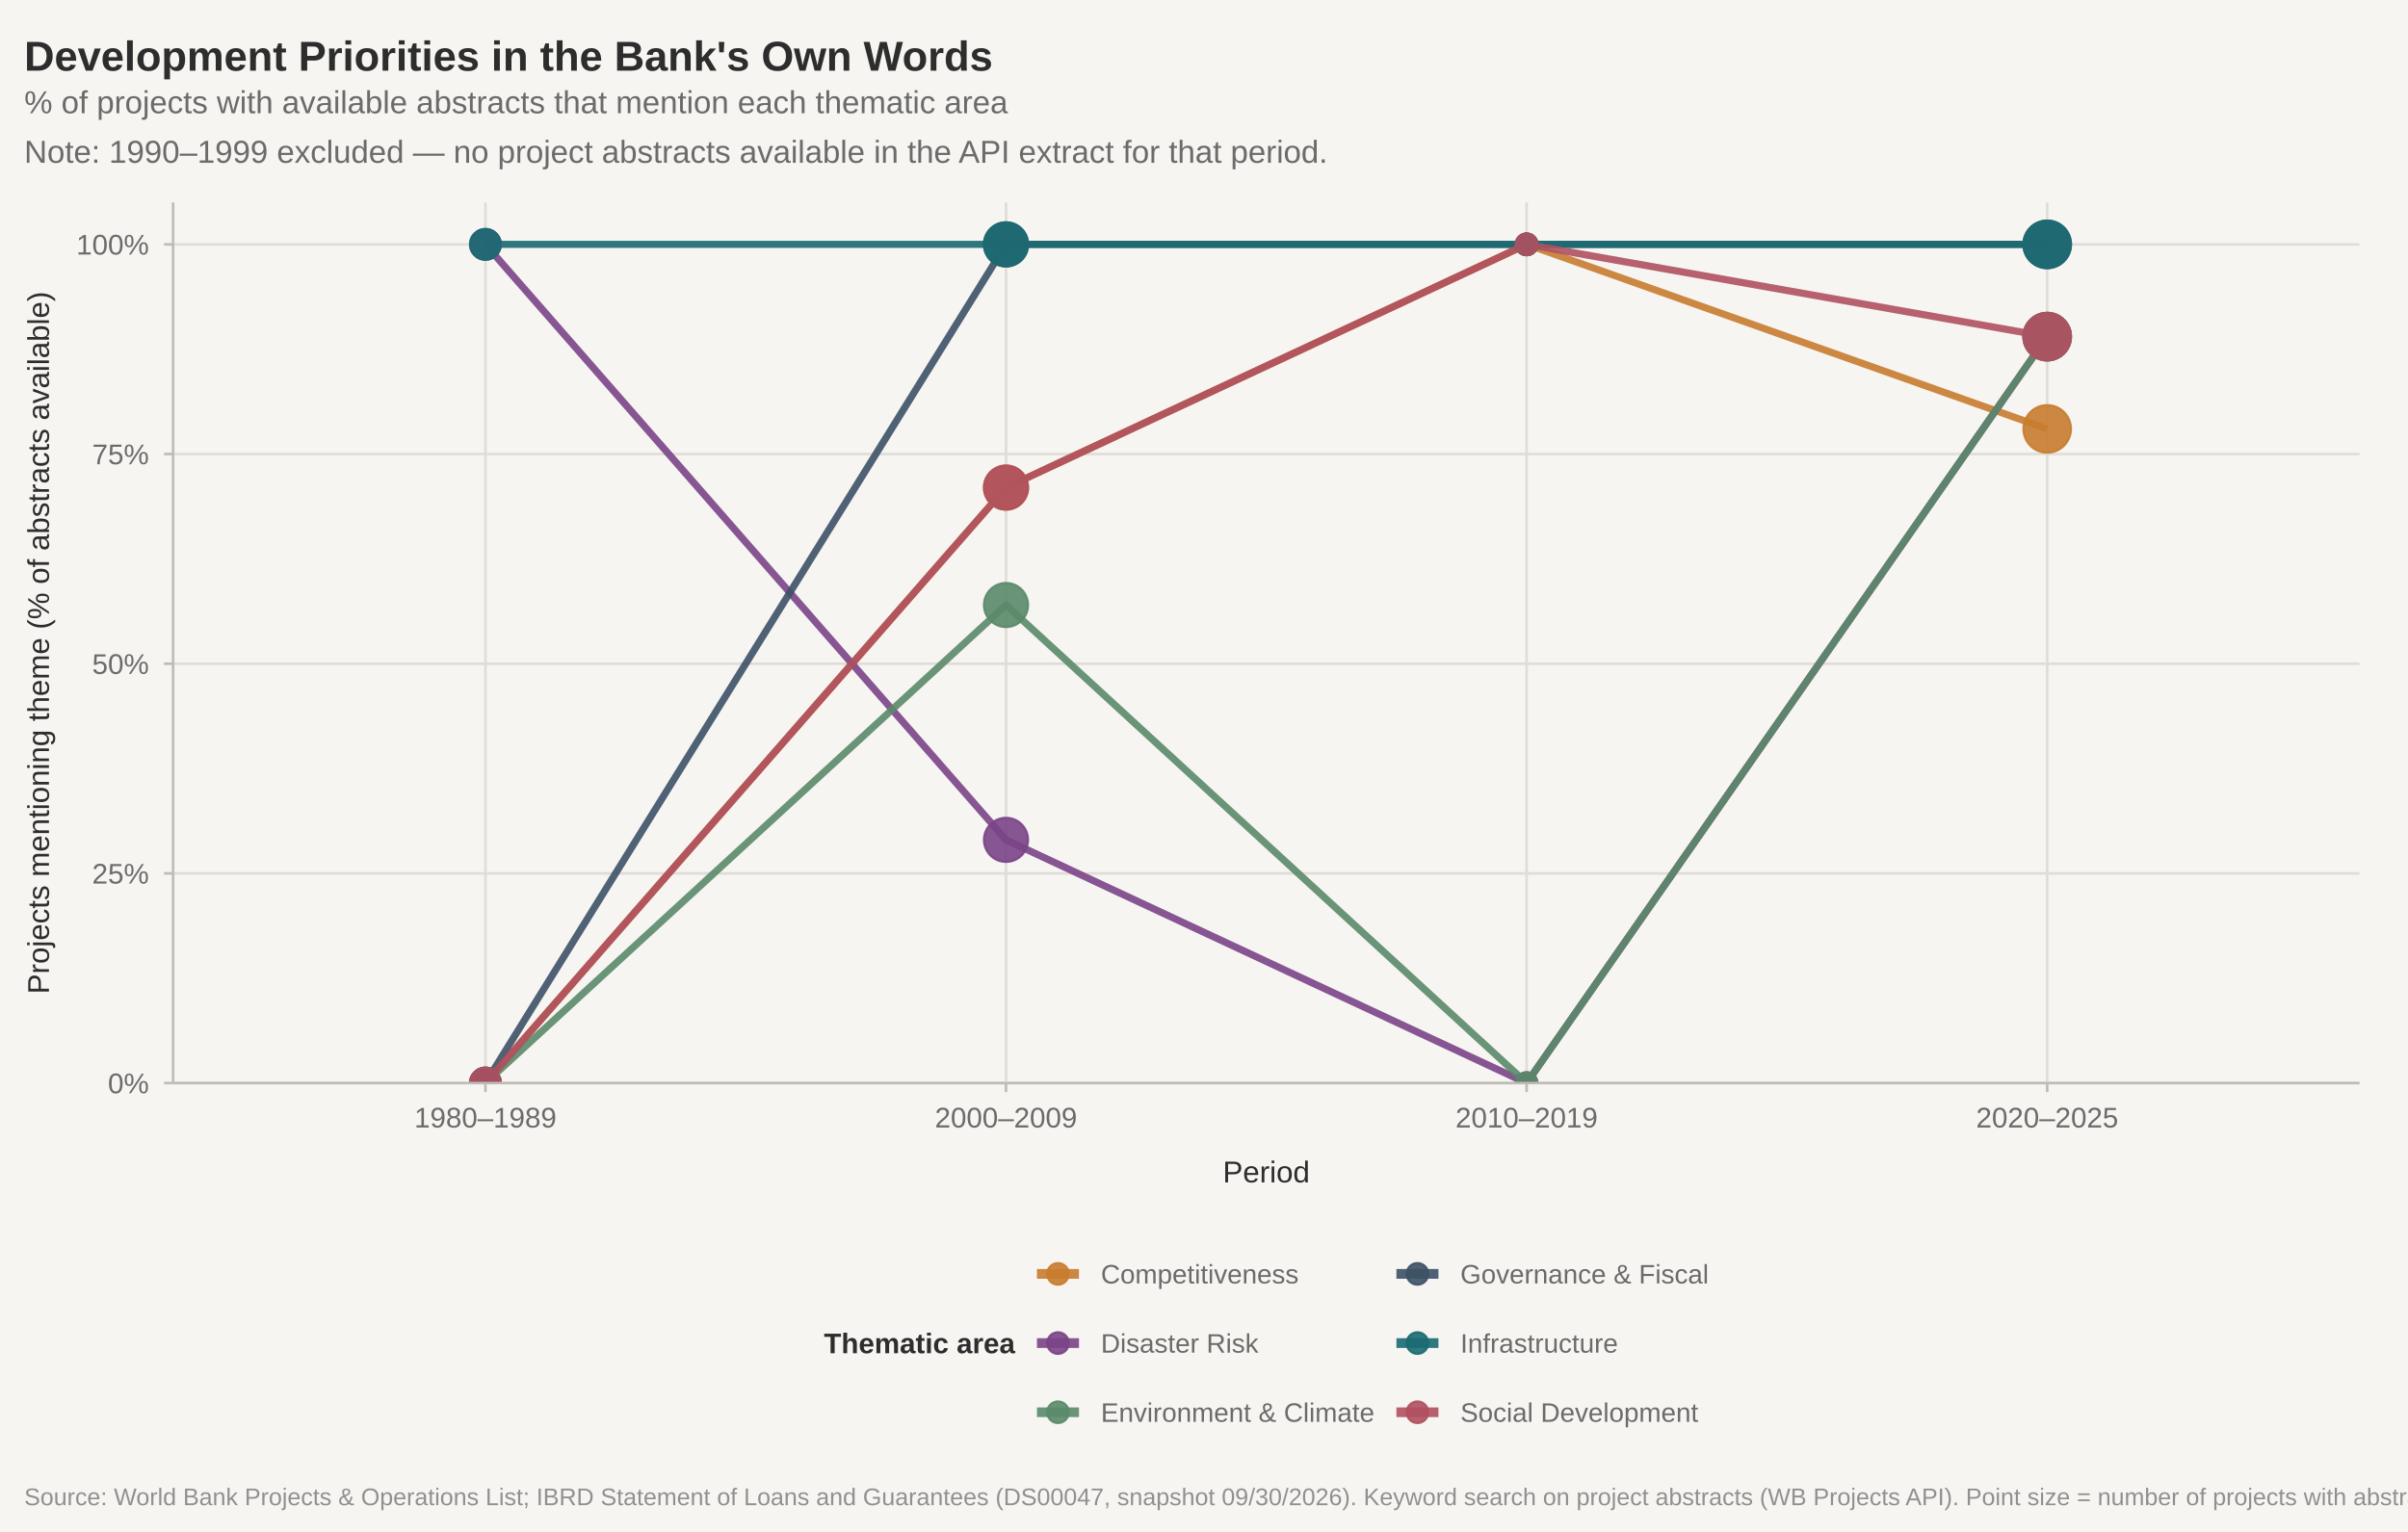
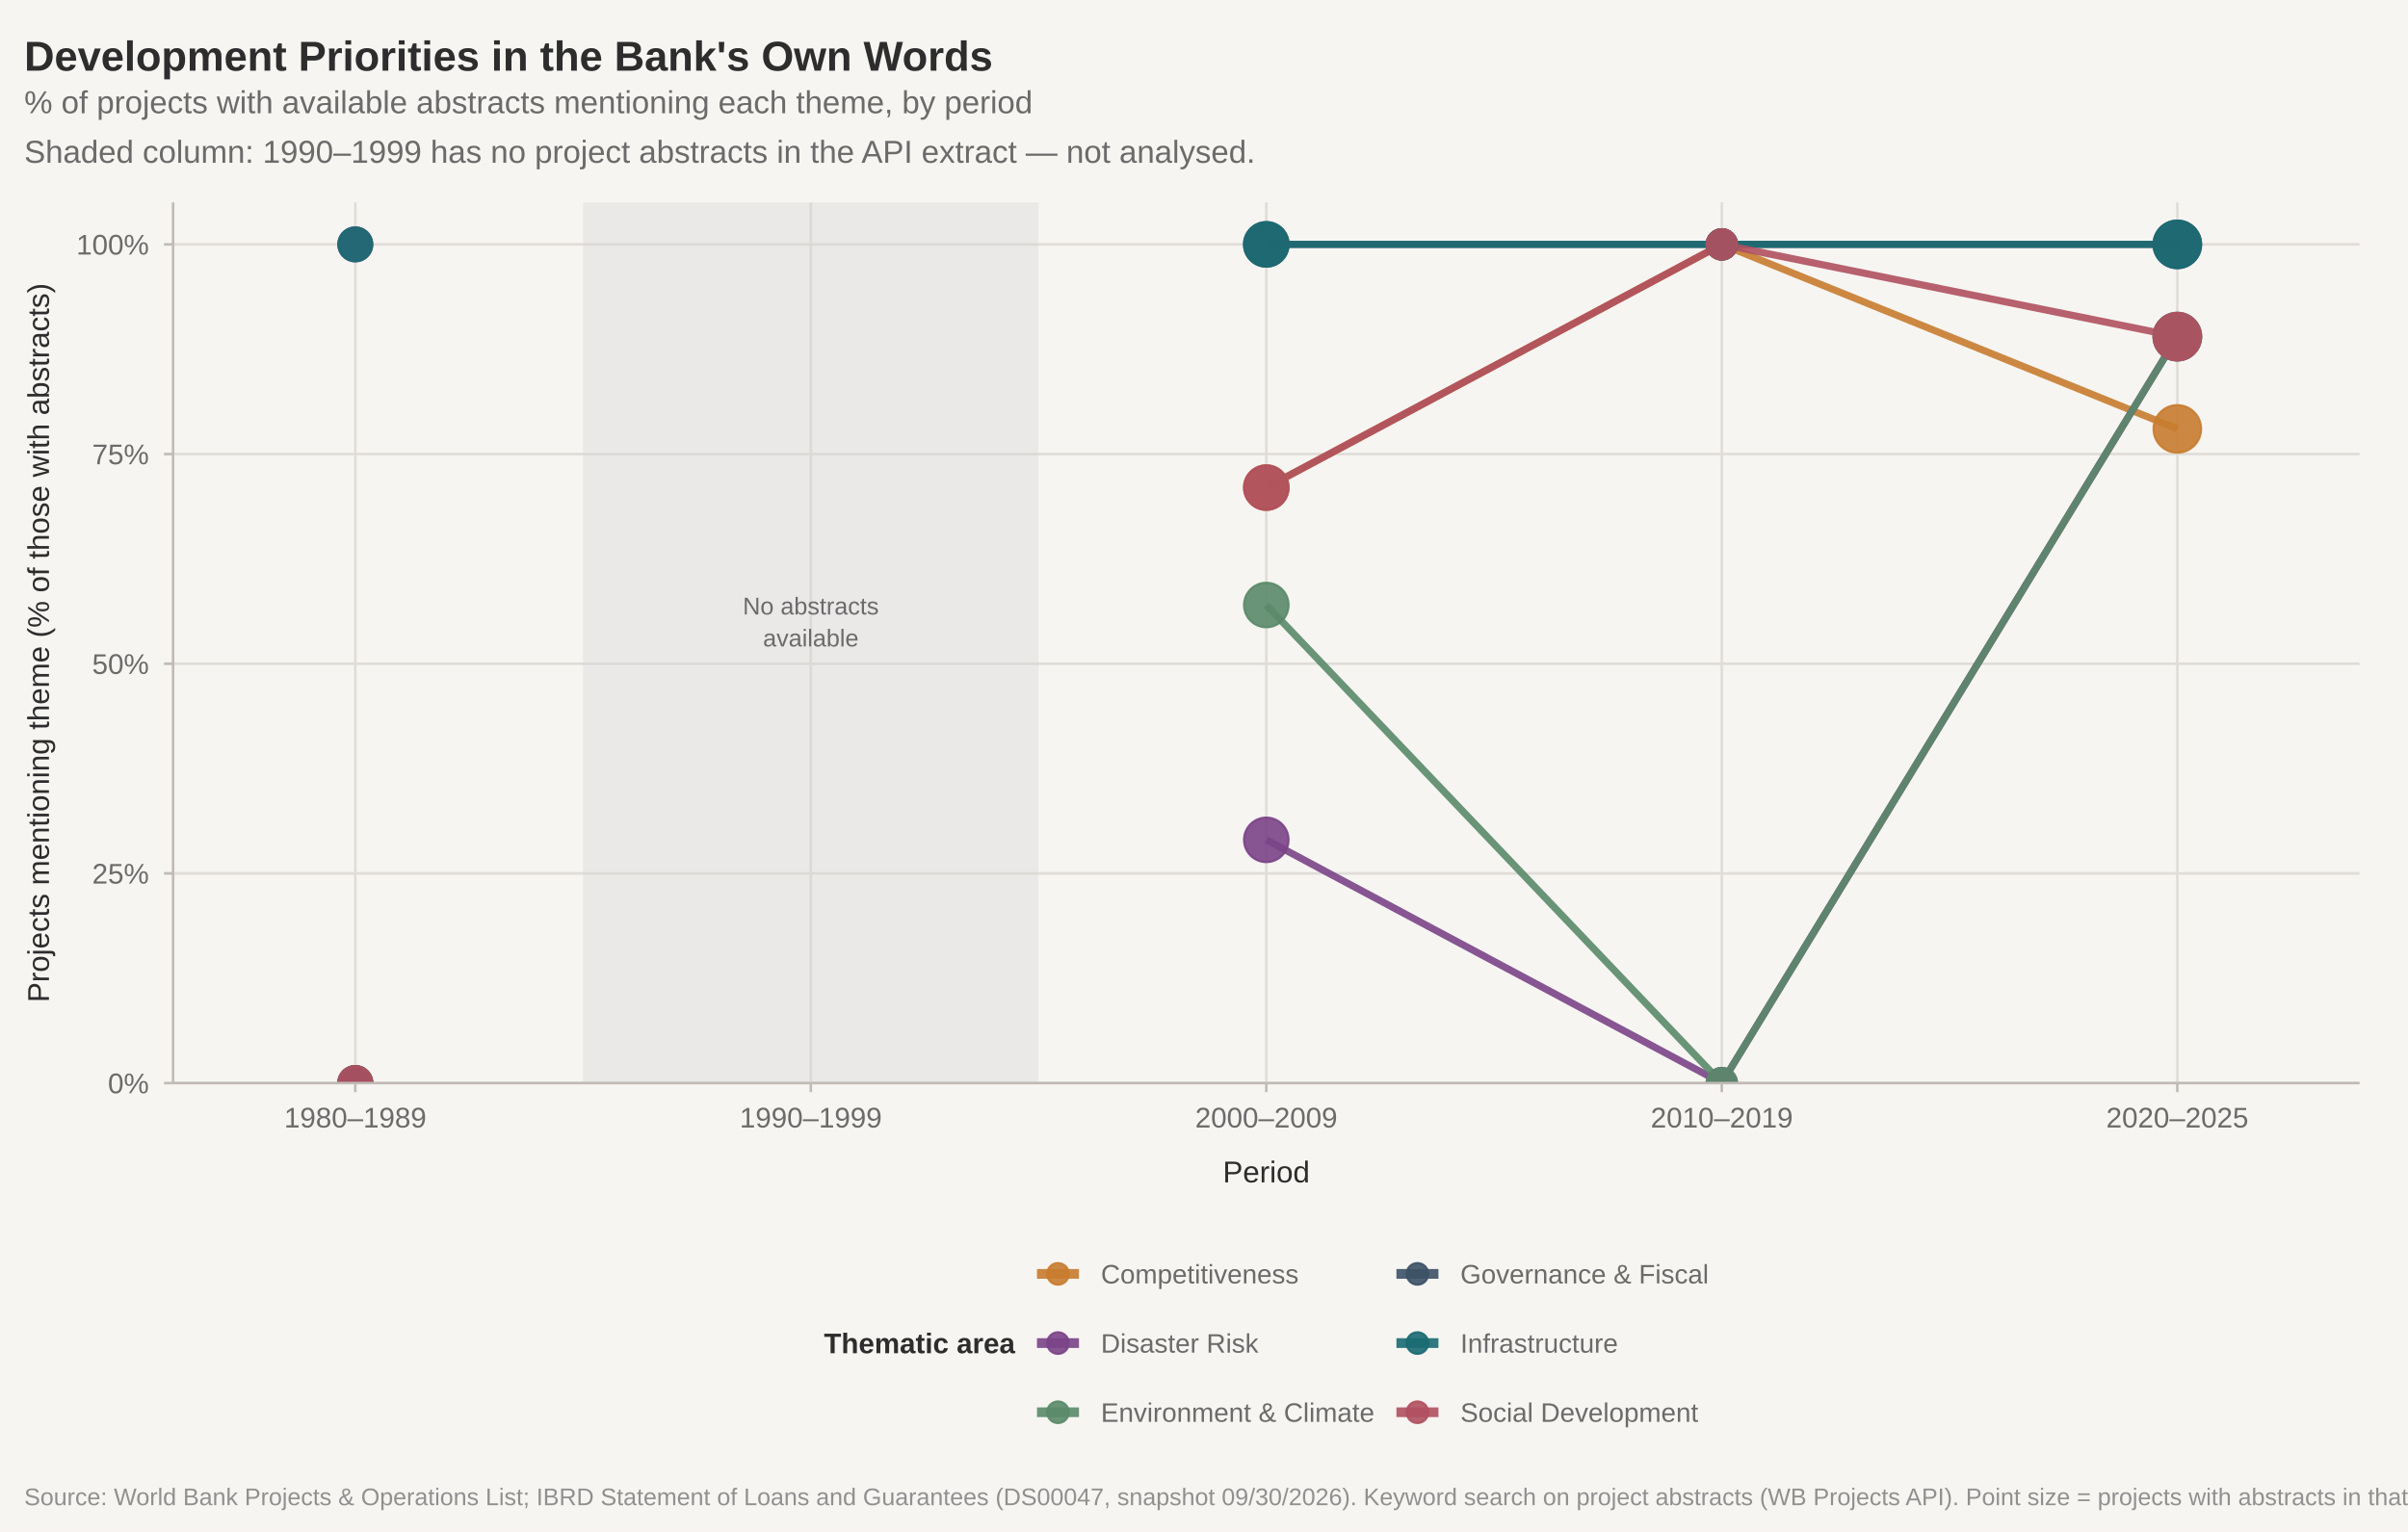
<svg xmlns="http://www.w3.org/2000/svg" class="svglite" width="792.00pt" height="504.00pt" viewBox="0 0 792.00 504.00">
  <defs>
    <style type="text/css">
    .svglite line, .svglite polyline, .svglite polygon, .svglite path, .svglite rect, .svglite circle {
      fill: none;
      stroke: #000000;
      stroke-linecap: round;
      stroke-linejoin: round;
      stroke-miterlimit: 10.00;
    }
    .svglite text {
      white-space: pre;
    }
  </style>
  </defs>
  <rect width="100%" height="100%" style="stroke: none; fill: #F7F5F2;" />
  <defs>
    <clipPath id="cpMC4wMHw3OTIuMDB8MC4wMHw1MDQuMDA=">
      <rect x="0.00" y="0.00" width="792.00" height="504.00" />
    </clipPath>
  </defs>
  <g clip-path="url(#cpMC4wMHw3OTIuMDB8MC4wMHw1MDQuMDA=)">
    <rect x="0.00" y="-0" width="792.00" height="504.00" style="stroke-width: 1.07; stroke: none; fill: #F7F5F2;" />
  </g>
  <defs>
    <clipPath id="cpNTYuOTN8Nzc2LjA2fDY2LjYwfDM1Ni4zMw==">
      <rect x="56.93" y="66.60" width="719.13" height="289.73" />
    </clipPath>
  </defs>
  <g clip-path="url(#cpNTYuOTN8Nzc2LjA2fDY2LjYwfDM1Ni4zMw==)">
    <rect x="56.93" y="66.60" width="719.13" height="289.73" style="stroke-width: 1.07; stroke: none; fill: #F7F5F2;" />
    <polyline points="56.93,356.33 776.06,356.33 " style="stroke-width: 0.85; stroke: #E0DDD8; stroke-linecap: butt;" />
    <polyline points="56.93,287.35 776.06,287.35 " style="stroke-width: 0.85; stroke: #E0DDD8; stroke-linecap: butt;" />
    <polyline points="56.93,218.37 776.06,218.37 " style="stroke-width: 0.85; stroke: #E0DDD8; stroke-linecap: butt;" />
    <polyline points="56.93,149.38 776.06,149.38 " style="stroke-width: 0.85; stroke: #E0DDD8; stroke-linecap: butt;" />
    <polyline points="56.93,80.40 776.06,80.40 " style="stroke-width: 0.85; stroke: #E0DDD8; stroke-linecap: butt;" />
-     <polyline points="159.66,356.33 159.66,66.60 " style="stroke-width: 0.85; stroke: #E0DDD8; stroke-linecap: butt;" />
-     <polyline points="330.88,356.33 330.88,66.60 " style="stroke-width: 0.85; stroke: #E0DDD8; stroke-linecap: butt;" />
-     <polyline points="502.11,356.33 502.11,66.60 " style="stroke-width: 0.85; stroke: #E0DDD8; stroke-linecap: butt;" />
-     <polyline points="673.33,356.33 673.33,66.60 " style="stroke-width: 0.85; stroke: #E0DDD8; stroke-linecap: butt;" />
-     <polyline points="159.66,356.33 330.88,160.42 502.11,80.40 673.33,141.11 " style="stroke-width: 2.35; stroke: #C87D2F; stroke-opacity: 0.90; stroke-linecap: butt;" />
-     <polyline points="159.66,80.40 330.88,276.31 502.11,356.33 673.33,110.75 " style="stroke-width: 2.35; stroke: #7A4488; stroke-opacity: 0.90; stroke-linecap: butt;" />
-     <polyline points="159.66,356.33 330.88,199.05 502.11,356.33 673.33,110.75 " style="stroke-width: 2.35; stroke: #5A8A6A; stroke-opacity: 0.90; stroke-linecap: butt;" />
-     <polyline points="159.66,356.33 330.88,80.40 502.11,80.40 673.33,80.40 " style="stroke-width: 2.35; stroke: #3D5166; stroke-opacity: 0.90; stroke-linecap: butt;" />
-     <polyline points="159.66,80.40 330.88,80.40 502.11,80.40 673.33,80.40 " style="stroke-width: 2.35; stroke: #1A6B72; stroke-opacity: 0.90; stroke-linecap: butt;" />
-     <polyline points="159.66,356.33 330.88,160.42 502.11,80.40 673.33,110.75 " style="stroke-width: 2.35; stroke: #B05060; stroke-opacity: 0.90; stroke-linecap: butt;" />
-     <circle cx="159.66" cy="80.40" r="5.06" style="stroke-width: 0.71; stroke: #7A4488; stroke-opacity: 0.90; fill: #7A4488; fill-opacity: 0.90;" />
-     <circle cx="159.66" cy="80.40" r="5.06" style="stroke-width: 0.71; stroke: #1A6B72; stroke-opacity: 0.90; fill: #1A6B72; fill-opacity: 0.90;" />
-     <circle cx="159.66" cy="356.33" r="5.06" style="stroke-width: 0.71; stroke: #C87D2F; stroke-opacity: 0.90; fill: #C87D2F; fill-opacity: 0.90;" />
-     <circle cx="159.66" cy="356.33" r="5.06" style="stroke-width: 0.71; stroke: #5A8A6A; stroke-opacity: 0.90; fill: #5A8A6A; fill-opacity: 0.90;" />
-     <circle cx="159.66" cy="356.33" r="5.06" style="stroke-width: 0.71; stroke: #3D5166; stroke-opacity: 0.90; fill: #3D5166; fill-opacity: 0.90;" />
-     <circle cx="159.66" cy="356.33" r="5.06" style="stroke-width: 0.71; stroke: #B05060; stroke-opacity: 0.90; fill: #B05060; fill-opacity: 0.90;" />
-     <circle cx="330.88" cy="80.40" r="7.25" style="stroke-width: 0.71; stroke: #3D5166; stroke-opacity: 0.90; fill: #3D5166; fill-opacity: 0.90;" />
-     <circle cx="330.88" cy="80.40" r="7.25" style="stroke-width: 0.71; stroke: #1A6B72; stroke-opacity: 0.90; fill: #1A6B72; fill-opacity: 0.90;" />
-     <circle cx="330.88" cy="160.42" r="7.25" style="stroke-width: 0.71; stroke: #C87D2F; stroke-opacity: 0.90; fill: #C87D2F; fill-opacity: 0.90;" />
-     <circle cx="330.88" cy="160.42" r="7.25" style="stroke-width: 0.71; stroke: #B05060; stroke-opacity: 0.90; fill: #B05060; fill-opacity: 0.90;" />
-     <circle cx="330.88" cy="199.05" r="7.25" style="stroke-width: 0.71; stroke: #5A8A6A; stroke-opacity: 0.90; fill: #5A8A6A; fill-opacity: 0.90;" />
-     <circle cx="330.88" cy="276.31" r="7.25" style="stroke-width: 0.71; stroke: #7A4488; stroke-opacity: 0.90; fill: #7A4488; fill-opacity: 0.90;" />
-     <circle cx="502.11" cy="80.40" r="3.56" style="stroke-width: 0.71; stroke: #C87D2F; stroke-opacity: 0.90; fill: #C87D2F; fill-opacity: 0.90;" />
-     <circle cx="502.11" cy="80.40" r="3.56" style="stroke-width: 0.71; stroke: #3D5166; stroke-opacity: 0.90; fill: #3D5166; fill-opacity: 0.90;" />
-     <circle cx="502.11" cy="80.40" r="3.56" style="stroke-width: 0.71; stroke: #1A6B72; stroke-opacity: 0.90; fill: #1A6B72; fill-opacity: 0.90;" />
-     <circle cx="502.11" cy="80.40" r="3.56" style="stroke-width: 0.71; stroke: #B05060; stroke-opacity: 0.90; fill: #B05060; fill-opacity: 0.90;" />
-     <circle cx="502.11" cy="356.33" r="3.56" style="stroke-width: 0.71; stroke: #7A4488; stroke-opacity: 0.90; fill: #7A4488; fill-opacity: 0.90;" />
-     <circle cx="502.11" cy="356.33" r="3.56" style="stroke-width: 0.71; stroke: #5A8A6A; stroke-opacity: 0.90; fill: #5A8A6A; fill-opacity: 0.90;" />
-     <circle cx="673.33" cy="80.40" r="7.82" style="stroke-width: 0.71; stroke: #3D5166; stroke-opacity: 0.90; fill: #3D5166; fill-opacity: 0.90;" />
-     <circle cx="673.33" cy="80.40" r="7.82" style="stroke-width: 0.71; stroke: #1A6B72; stroke-opacity: 0.90; fill: #1A6B72; fill-opacity: 0.90;" />
-     <circle cx="673.33" cy="110.75" r="7.82" style="stroke-width: 0.71; stroke: #7A4488; stroke-opacity: 0.90; fill: #7A4488; fill-opacity: 0.90;" />
-     <circle cx="673.33" cy="110.75" r="7.82" style="stroke-width: 0.71; stroke: #5A8A6A; stroke-opacity: 0.90; fill: #5A8A6A; fill-opacity: 0.90;" />
-     <circle cx="673.33" cy="110.75" r="7.82" style="stroke-width: 0.71; stroke: #B05060; stroke-opacity: 0.90; fill: #B05060; fill-opacity: 0.90;" />
-     <circle cx="673.33" cy="141.11" r="7.82" style="stroke-width: 0.71; stroke: #C87D2F; stroke-opacity: 0.90; fill: #C87D2F; fill-opacity: 0.90;" />
+     <polyline points="116.86,356.33 116.86,66.60 " style="stroke-width: 0.85; stroke: #E0DDD8; stroke-linecap: butt;" />
+     <polyline points="266.68,356.33 266.68,66.60 " style="stroke-width: 0.85; stroke: #E0DDD8; stroke-linecap: butt;" />
+     <polyline points="416.49,356.33 416.49,66.60 " style="stroke-width: 0.85; stroke: #E0DDD8; stroke-linecap: butt;" />
+     <polyline points="566.31,356.33 566.31,66.60 " style="stroke-width: 0.85; stroke: #E0DDD8; stroke-linecap: butt;" />
+     <polyline points="716.13,356.33 716.13,66.60 " style="stroke-width: 0.85; stroke: #E0DDD8; stroke-linecap: butt;" />
+     <rect x="191.77" y="66.60" width="149.82" height="289.73" style="stroke-width: 1.07; stroke: none; stroke-linecap: butt; stroke-linejoin: miter; fill: #D4D4D4; fill-opacity: 0.35;" />
+     <text x="266.68" y="202.16" text-anchor="middle" style="font-size: 7.97px;fill: #6B6B6B; font-family: &quot;Arial&quot;;" textLength="44.68px" lengthAdjust="spacingAndGlyphs">No abstracts</text>
+     <text x="266.68" y="212.68" text-anchor="middle" style="font-size: 7.97px;fill: #6B6B6B; font-family: &quot;Arial&quot;;" textLength="31.44px" lengthAdjust="spacingAndGlyphs">available</text>
+     <polyline points="416.49,160.42 566.31,80.40 716.13,141.11 " style="stroke-width: 2.35; stroke: #C87D2F; stroke-opacity: 0.90; stroke-linecap: butt;" />
+     <polyline points="416.49,276.31 566.31,356.33 716.13,110.75 " style="stroke-width: 2.35; stroke: #7A4488; stroke-opacity: 0.90; stroke-linecap: butt;" />
+     <polyline points="416.49,199.05 566.31,356.33 716.13,110.75 " style="stroke-width: 2.35; stroke: #5A8A6A; stroke-opacity: 0.90; stroke-linecap: butt;" />
+     <polyline points="416.49,80.40 566.31,80.40 716.13,80.40 " style="stroke-width: 2.35; stroke: #3D5166; stroke-opacity: 0.90; stroke-linecap: butt;" />
+     <polyline points="416.49,80.40 566.31,80.40 716.13,80.40 " style="stroke-width: 2.35; stroke: #1A6B72; stroke-opacity: 0.90; stroke-linecap: butt;" />
+     <polyline points="416.49,160.42 566.31,80.40 716.13,110.75 " style="stroke-width: 2.35; stroke: #B05060; stroke-opacity: 0.90; stroke-linecap: butt;" />
+     <circle cx="116.86" cy="80.40" r="5.57" style="stroke-width: 0.71; stroke: #7A4488; stroke-opacity: 0.90; fill: #7A4488; fill-opacity: 0.90;" />
+     <circle cx="116.86" cy="80.40" r="5.57" style="stroke-width: 0.71; stroke: #1A6B72; stroke-opacity: 0.90; fill: #1A6B72; fill-opacity: 0.90;" />
+     <circle cx="116.86" cy="356.33" r="5.57" style="stroke-width: 0.71; stroke: #C87D2F; stroke-opacity: 0.90; fill: #C87D2F; fill-opacity: 0.90;" />
+     <circle cx="116.86" cy="356.33" r="5.57" style="stroke-width: 0.71; stroke: #5A8A6A; stroke-opacity: 0.90; fill: #5A8A6A; fill-opacity: 0.90;" />
+     <circle cx="116.86" cy="356.33" r="5.57" style="stroke-width: 0.71; stroke: #3D5166; stroke-opacity: 0.90; fill: #3D5166; fill-opacity: 0.90;" />
+     <circle cx="116.86" cy="356.33" r="5.57" style="stroke-width: 0.71; stroke: #B05060; stroke-opacity: 0.90; fill: #B05060; fill-opacity: 0.90;" />
+     <circle cx="416.49" cy="80.40" r="7.32" style="stroke-width: 0.71; stroke: #3D5166; stroke-opacity: 0.90; fill: #3D5166; fill-opacity: 0.90;" />
+     <circle cx="416.49" cy="80.40" r="7.32" style="stroke-width: 0.71; stroke: #1A6B72; stroke-opacity: 0.90; fill: #1A6B72; fill-opacity: 0.90;" />
+     <circle cx="416.49" cy="160.42" r="7.32" style="stroke-width: 0.71; stroke: #C87D2F; stroke-opacity: 0.90; fill: #C87D2F; fill-opacity: 0.90;" />
+     <circle cx="416.49" cy="160.42" r="7.32" style="stroke-width: 0.71; stroke: #B05060; stroke-opacity: 0.90; fill: #B05060; fill-opacity: 0.90;" />
+     <circle cx="416.49" cy="199.05" r="7.32" style="stroke-width: 0.71; stroke: #5A8A6A; stroke-opacity: 0.90; fill: #5A8A6A; fill-opacity: 0.90;" />
+     <circle cx="416.49" cy="276.31" r="7.32" style="stroke-width: 0.71; stroke: #7A4488; stroke-opacity: 0.90; fill: #7A4488; fill-opacity: 0.90;" />
+     <circle cx="566.31" cy="80.40" r="4.98" style="stroke-width: 0.71; stroke: #C87D2F; stroke-opacity: 0.90; fill: #C87D2F; fill-opacity: 0.90;" />
+     <circle cx="566.31" cy="80.40" r="4.98" style="stroke-width: 0.71; stroke: #3D5166; stroke-opacity: 0.90; fill: #3D5166; fill-opacity: 0.90;" />
+     <circle cx="566.31" cy="80.40" r="4.98" style="stroke-width: 0.71; stroke: #1A6B72; stroke-opacity: 0.90; fill: #1A6B72; fill-opacity: 0.90;" />
+     <circle cx="566.31" cy="80.40" r="4.98" style="stroke-width: 0.71; stroke: #B05060; stroke-opacity: 0.90; fill: #B05060; fill-opacity: 0.90;" />
+     <circle cx="566.31" cy="356.33" r="4.98" style="stroke-width: 0.71; stroke: #7A4488; stroke-opacity: 0.90; fill: #7A4488; fill-opacity: 0.90;" />
+     <circle cx="566.31" cy="356.33" r="4.98" style="stroke-width: 0.71; stroke: #5A8A6A; stroke-opacity: 0.90; fill: #5A8A6A; fill-opacity: 0.90;" />
+     <circle cx="716.13" cy="80.40" r="7.82" style="stroke-width: 0.71; stroke: #3D5166; stroke-opacity: 0.90; fill: #3D5166; fill-opacity: 0.90;" />
+     <circle cx="716.13" cy="80.40" r="7.82" style="stroke-width: 0.71; stroke: #1A6B72; stroke-opacity: 0.90; fill: #1A6B72; fill-opacity: 0.90;" />
+     <circle cx="716.13" cy="110.75" r="7.82" style="stroke-width: 0.71; stroke: #7A4488; stroke-opacity: 0.90; fill: #7A4488; fill-opacity: 0.90;" />
+     <circle cx="716.13" cy="110.75" r="7.82" style="stroke-width: 0.71; stroke: #5A8A6A; stroke-opacity: 0.90; fill: #5A8A6A; fill-opacity: 0.90;" />
+     <circle cx="716.13" cy="110.75" r="7.82" style="stroke-width: 0.71; stroke: #B05060; stroke-opacity: 0.90; fill: #B05060; fill-opacity: 0.90;" />
+     <circle cx="716.13" cy="141.11" r="7.82" style="stroke-width: 0.71; stroke: #C87D2F; stroke-opacity: 0.90; fill: #C87D2F; fill-opacity: 0.90;" />
  </g>
  <g clip-path="url(#cpMC4wMHw3OTIuMDB8MC4wMHw1MDQuMDA=)">
    <polyline points="56.93,356.33 56.93,66.60 " style="stroke-width: 0.85; stroke: #C0BBB5; stroke-linecap: butt;" />
    <text x="49.01" y="359.68" text-anchor="end" style="font-size: 9.35px;fill: #6B6B6B; font-family: &quot;Arial&quot;;" textLength="13.51px" lengthAdjust="spacingAndGlyphs">0%</text>
    <text x="49.01" y="290.69" text-anchor="end" style="font-size: 9.35px;fill: #6B6B6B; font-family: &quot;Arial&quot;;" textLength="18.71px" lengthAdjust="spacingAndGlyphs">25%</text>
    <text x="49.01" y="221.71" text-anchor="end" style="font-size: 9.35px;fill: #6B6B6B; font-family: &quot;Arial&quot;;" textLength="18.71px" lengthAdjust="spacingAndGlyphs">50%</text>
    <text x="49.01" y="152.73" text-anchor="end" style="font-size: 9.35px;fill: #6B6B6B; font-family: &quot;Arial&quot;;" textLength="18.71px" lengthAdjust="spacingAndGlyphs">75%</text>
    <text x="49.01" y="83.74" text-anchor="end" style="font-size: 9.35px;fill: #6B6B6B; font-family: &quot;Arial&quot;;" textLength="23.90px" lengthAdjust="spacingAndGlyphs">100%</text>
    <polyline points="53.94,356.33 56.93,356.33 " style="stroke-width: 0.85; stroke: #C0BBB5; stroke-linecap: butt;" />
    <polyline points="53.94,287.35 56.93,287.35 " style="stroke-width: 0.85; stroke: #C0BBB5; stroke-linecap: butt;" />
    <polyline points="53.94,218.37 56.93,218.37 " style="stroke-width: 0.85; stroke: #C0BBB5; stroke-linecap: butt;" />
    <polyline points="53.94,149.38 56.93,149.38 " style="stroke-width: 0.85; stroke: #C0BBB5; stroke-linecap: butt;" />
    <polyline points="53.94,80.40 56.93,80.40 " style="stroke-width: 0.85; stroke: #C0BBB5; stroke-linecap: butt;" />
    <polyline points="56.93,356.33 776.06,356.33 " style="stroke-width: 0.85; stroke: #C0BBB5; stroke-linecap: butt;" />
-     <polyline points="159.66,359.32 159.66,356.33 " style="stroke-width: 0.85; stroke: #C0BBB5; stroke-linecap: butt;" />
-     <polyline points="330.88,359.32 330.88,356.33 " style="stroke-width: 0.85; stroke: #C0BBB5; stroke-linecap: butt;" />
-     <polyline points="502.11,359.32 502.11,356.33 " style="stroke-width: 0.85; stroke: #C0BBB5; stroke-linecap: butt;" />
-     <polyline points="673.33,359.32 673.33,356.33 " style="stroke-width: 0.85; stroke: #C0BBB5; stroke-linecap: butt;" />
-     <text x="159.66" y="370.94" text-anchor="middle" style="font-size: 9.35px;fill: #6B6B6B; font-family: &quot;Arial&quot;;" textLength="46.79px" lengthAdjust="spacingAndGlyphs">1980–1989</text>
-     <text x="330.88" y="370.94" text-anchor="middle" style="font-size: 9.35px;fill: #6B6B6B; font-family: &quot;Arial&quot;;" textLength="46.79px" lengthAdjust="spacingAndGlyphs">2000–2009</text>
-     <text x="502.11" y="370.94" text-anchor="middle" style="font-size: 9.35px;fill: #6B6B6B; font-family: &quot;Arial&quot;;" textLength="46.79px" lengthAdjust="spacingAndGlyphs">2010–2019</text>
-     <text x="673.33" y="370.94" text-anchor="middle" style="font-size: 9.35px;fill: #6B6B6B; font-family: &quot;Arial&quot;;" textLength="46.79px" lengthAdjust="spacingAndGlyphs">2020–2025</text>
+     <polyline points="116.86,359.32 116.86,356.33 " style="stroke-width: 0.85; stroke: #C0BBB5; stroke-linecap: butt;" />
+     <polyline points="266.68,359.32 266.68,356.33 " style="stroke-width: 0.85; stroke: #C0BBB5; stroke-linecap: butt;" />
+     <polyline points="416.49,359.32 416.49,356.33 " style="stroke-width: 0.85; stroke: #C0BBB5; stroke-linecap: butt;" />
+     <polyline points="566.31,359.32 566.31,356.33 " style="stroke-width: 0.85; stroke: #C0BBB5; stroke-linecap: butt;" />
+     <polyline points="716.13,359.32 716.13,356.33 " style="stroke-width: 0.85; stroke: #C0BBB5; stroke-linecap: butt;" />
+     <text x="116.86" y="370.94" text-anchor="middle" style="font-size: 9.35px;fill: #6B6B6B; font-family: &quot;Arial&quot;;" textLength="46.79px" lengthAdjust="spacingAndGlyphs">1980–1989</text>
+     <text x="266.68" y="370.94" text-anchor="middle" style="font-size: 9.35px;fill: #6B6B6B; font-family: &quot;Arial&quot;;" textLength="46.79px" lengthAdjust="spacingAndGlyphs">1990–1999</text>
+     <text x="416.49" y="370.94" text-anchor="middle" style="font-size: 9.35px;fill: #6B6B6B; font-family: &quot;Arial&quot;;" textLength="46.79px" lengthAdjust="spacingAndGlyphs">2000–2009</text>
+     <text x="566.31" y="370.94" text-anchor="middle" style="font-size: 9.35px;fill: #6B6B6B; font-family: &quot;Arial&quot;;" textLength="46.79px" lengthAdjust="spacingAndGlyphs">2010–2019</text>
+     <text x="716.13" y="370.94" text-anchor="middle" style="font-size: 9.35px;fill: #6B6B6B; font-family: &quot;Arial&quot;;" textLength="46.79px" lengthAdjust="spacingAndGlyphs">2020–2025</text>
    <text x="416.49" y="389.00" text-anchor="middle" style="font-size: 9.90px;fill: #2D2D2D; font-family: &quot;Arial&quot;;" textLength="28.59px" lengthAdjust="spacingAndGlyphs">Period</text>
-     <text transform="translate(16.10,211.47) rotate(-90)" text-anchor="middle" style="font-size: 9.90px;fill: #2D2D2D; font-family: &quot;Arial&quot;;" textLength="230.95px" lengthAdjust="spacingAndGlyphs">Projects mentioning theme (% of abstracts available)</text>
+     <text transform="translate(16.10,211.47) rotate(-90)" text-anchor="middle" style="font-size: 9.90px;fill: #2D2D2D; font-family: &quot;Arial&quot;;" textLength="236.45px" lengthAdjust="spacingAndGlyphs">Projects mentioning theme (% of those with abstracts)</text>
    <rect x="265.51" y="404.99" width="301.98" height="73.76" style="stroke-width: 1.07; stroke: none; fill: #F7F5F2;" />
    <text x="270.99" y="445.21" style="font-size: 9.35px; font-weight: bold;fill: #2D2D2D; font-family: &quot;Arial&quot;;" textLength="62.86px" lengthAdjust="spacingAndGlyphs">Thematic area</text>
    <rect x="339.33" y="410.47" width="17.28" height="17.28" style="stroke-width: 1.07; stroke: none; fill: #F7F5F2;" />
    <line x1="341.06" y1="419.11" x2="354.88" y2="419.11" style="stroke-width: 3.20; stroke: #C87D2F; stroke-opacity: 0.90; stroke-linecap: butt;" />
    <circle cx="347.97" cy="419.11" r="3.56" style="stroke-width: 0.71; stroke: #C87D2F; stroke-opacity: 0.90; fill: #C87D2F; fill-opacity: 0.90;" />
    <rect x="339.33" y="433.23" width="17.28" height="17.28" style="stroke-width: 1.07; stroke: none; fill: #F7F5F2;" />
    <line x1="341.06" y1="441.87" x2="354.88" y2="441.87" style="stroke-width: 3.20; stroke: #7A4488; stroke-opacity: 0.90; stroke-linecap: butt;" />
    <circle cx="347.97" cy="441.87" r="3.56" style="stroke-width: 0.71; stroke: #7A4488; stroke-opacity: 0.90; fill: #7A4488; fill-opacity: 0.90;" />
    <rect x="339.33" y="455.99" width="17.28" height="17.28" style="stroke-width: 1.07; stroke: none; fill: #F7F5F2;" />
    <line x1="341.06" y1="464.63" x2="354.88" y2="464.63" style="stroke-width: 3.20; stroke: #5A8A6A; stroke-opacity: 0.90; stroke-linecap: butt;" />
    <circle cx="347.97" cy="464.63" r="3.56" style="stroke-width: 0.71; stroke: #5A8A6A; stroke-opacity: 0.90; fill: #5A8A6A; fill-opacity: 0.90;" />
    <rect x="457.56" y="410.47" width="17.28" height="17.28" style="stroke-width: 1.07; stroke: none; fill: #F7F5F2;" />
    <line x1="459.29" y1="419.11" x2="473.11" y2="419.11" style="stroke-width: 3.20; stroke: #3D5166; stroke-opacity: 0.90; stroke-linecap: butt;" />
    <circle cx="466.20" cy="419.11" r="3.56" style="stroke-width: 0.71; stroke: #3D5166; stroke-opacity: 0.90; fill: #3D5166; fill-opacity: 0.90;" />
    <rect x="457.56" y="433.23" width="17.28" height="17.28" style="stroke-width: 1.07; stroke: none; fill: #F7F5F2;" />
    <line x1="459.29" y1="441.87" x2="473.11" y2="441.87" style="stroke-width: 3.20; stroke: #1A6B72; stroke-opacity: 0.90; stroke-linecap: butt;" />
    <circle cx="466.20" cy="441.87" r="3.56" style="stroke-width: 0.71; stroke: #1A6B72; stroke-opacity: 0.90; fill: #1A6B72; fill-opacity: 0.90;" />
    <rect x="457.56" y="455.99" width="17.28" height="17.28" style="stroke-width: 1.07; stroke: none; fill: #F7F5F2;" />
    <line x1="459.29" y1="464.63" x2="473.11" y2="464.63" style="stroke-width: 3.20; stroke: #B05060; stroke-opacity: 0.90; stroke-linecap: butt;" />
    <circle cx="466.20" cy="464.63" r="3.56" style="stroke-width: 0.71; stroke: #B05060; stroke-opacity: 0.90; fill: #B05060; fill-opacity: 0.90;" />
    <text x="362.09" y="422.26" style="font-size: 8.80px;fill: #6B6B6B; font-family: &quot;Arial&quot;;" textLength="65.05px" lengthAdjust="spacingAndGlyphs">Competitiveness</text>
    <text x="362.09" y="445.02" style="font-size: 8.80px;fill: #6B6B6B; font-family: &quot;Arial&quot;;" textLength="51.82px" lengthAdjust="spacingAndGlyphs">Disaster Risk</text>
    <text x="362.09" y="467.78" style="font-size: 8.80px;fill: #6B6B6B; font-family: &quot;Arial&quot;;" textLength="89.99px" lengthAdjust="spacingAndGlyphs">Environment &amp; Climate</text>
    <text x="480.32" y="422.26" style="font-size: 8.80px;fill: #6B6B6B; font-family: &quot;Arial&quot;;" textLength="81.68px" lengthAdjust="spacingAndGlyphs">Governance &amp; Fiscal</text>
    <text x="480.32" y="445.02" style="font-size: 8.80px;fill: #6B6B6B; font-family: &quot;Arial&quot;;" textLength="51.86px" lengthAdjust="spacingAndGlyphs">Infrastructure</text>
    <text x="480.32" y="467.78" style="font-size: 8.80px;fill: #6B6B6B; font-family: &quot;Arial&quot;;" textLength="78.26px" lengthAdjust="spacingAndGlyphs">Social Development</text>
-     <text x="7.97" y="37.25" style="font-size: 10.45px;fill: #6B6B6B; font-family: &quot;Arial&quot;;" textLength="323.16px" lengthAdjust="spacingAndGlyphs">% of projects with available abstracts that mention each thematic area</text>
-     <text x="7.97" y="53.55" style="font-size: 10.45px;fill: #6B6B6B; font-family: &quot;Arial&quot;;" textLength="428.20px" lengthAdjust="spacingAndGlyphs">Note: 1990–1999 excluded — no project abstracts available in the API extract for that period.</text>
+     <text x="7.97" y="37.25" style="font-size: 10.45px;fill: #6B6B6B; font-family: &quot;Arial&quot;;" textLength="331.28px" lengthAdjust="spacingAndGlyphs">% of projects with available abstracts mentioning each theme, by period</text>
+     <text x="7.97" y="53.55" style="font-size: 10.45px;fill: #6B6B6B; font-family: &quot;Arial&quot;;" textLength="404.42px" lengthAdjust="spacingAndGlyphs">Shaded column: 1990–1999 has no project abstracts in the API extract — not analysed.</text>
    <text x="7.97" y="23.24" style="font-size: 13.75px; font-weight: bold;fill: #2D2D2D; font-family: &quot;Arial&quot;;" textLength="318.64px" lengthAdjust="spacingAndGlyphs">Development Priorities in the Bank's Own Words</text>
-     <text x="7.97" y="495.20" style="font-size: 7.92px;fill: #909090; font-family: &quot;Arial&quot;;" textLength="847.04px" lengthAdjust="spacingAndGlyphs">Source: World Bank Projects &amp; Operations List; IBRD Statement of Loans and Guarantees (DS00047, snapshot 09/30/2026). Keyword search on project abstracts (WB Projects API). Point size = number of projects with abstracts in that period.</text>
+     <text x="7.97" y="495.20" style="font-size: 7.92px;fill: #909090; font-family: &quot;Arial&quot;;" textLength="930.14px" lengthAdjust="spacingAndGlyphs">Source: World Bank Projects &amp; Operations List; IBRD Statement of Loans and Guarantees (DS00047, snapshot 09/30/2026). Keyword search on project abstracts (WB Projects API). Point size = projects with abstracts in that period. Lines do not cross the 1990s gap.</text>
  </g>
</svg>
